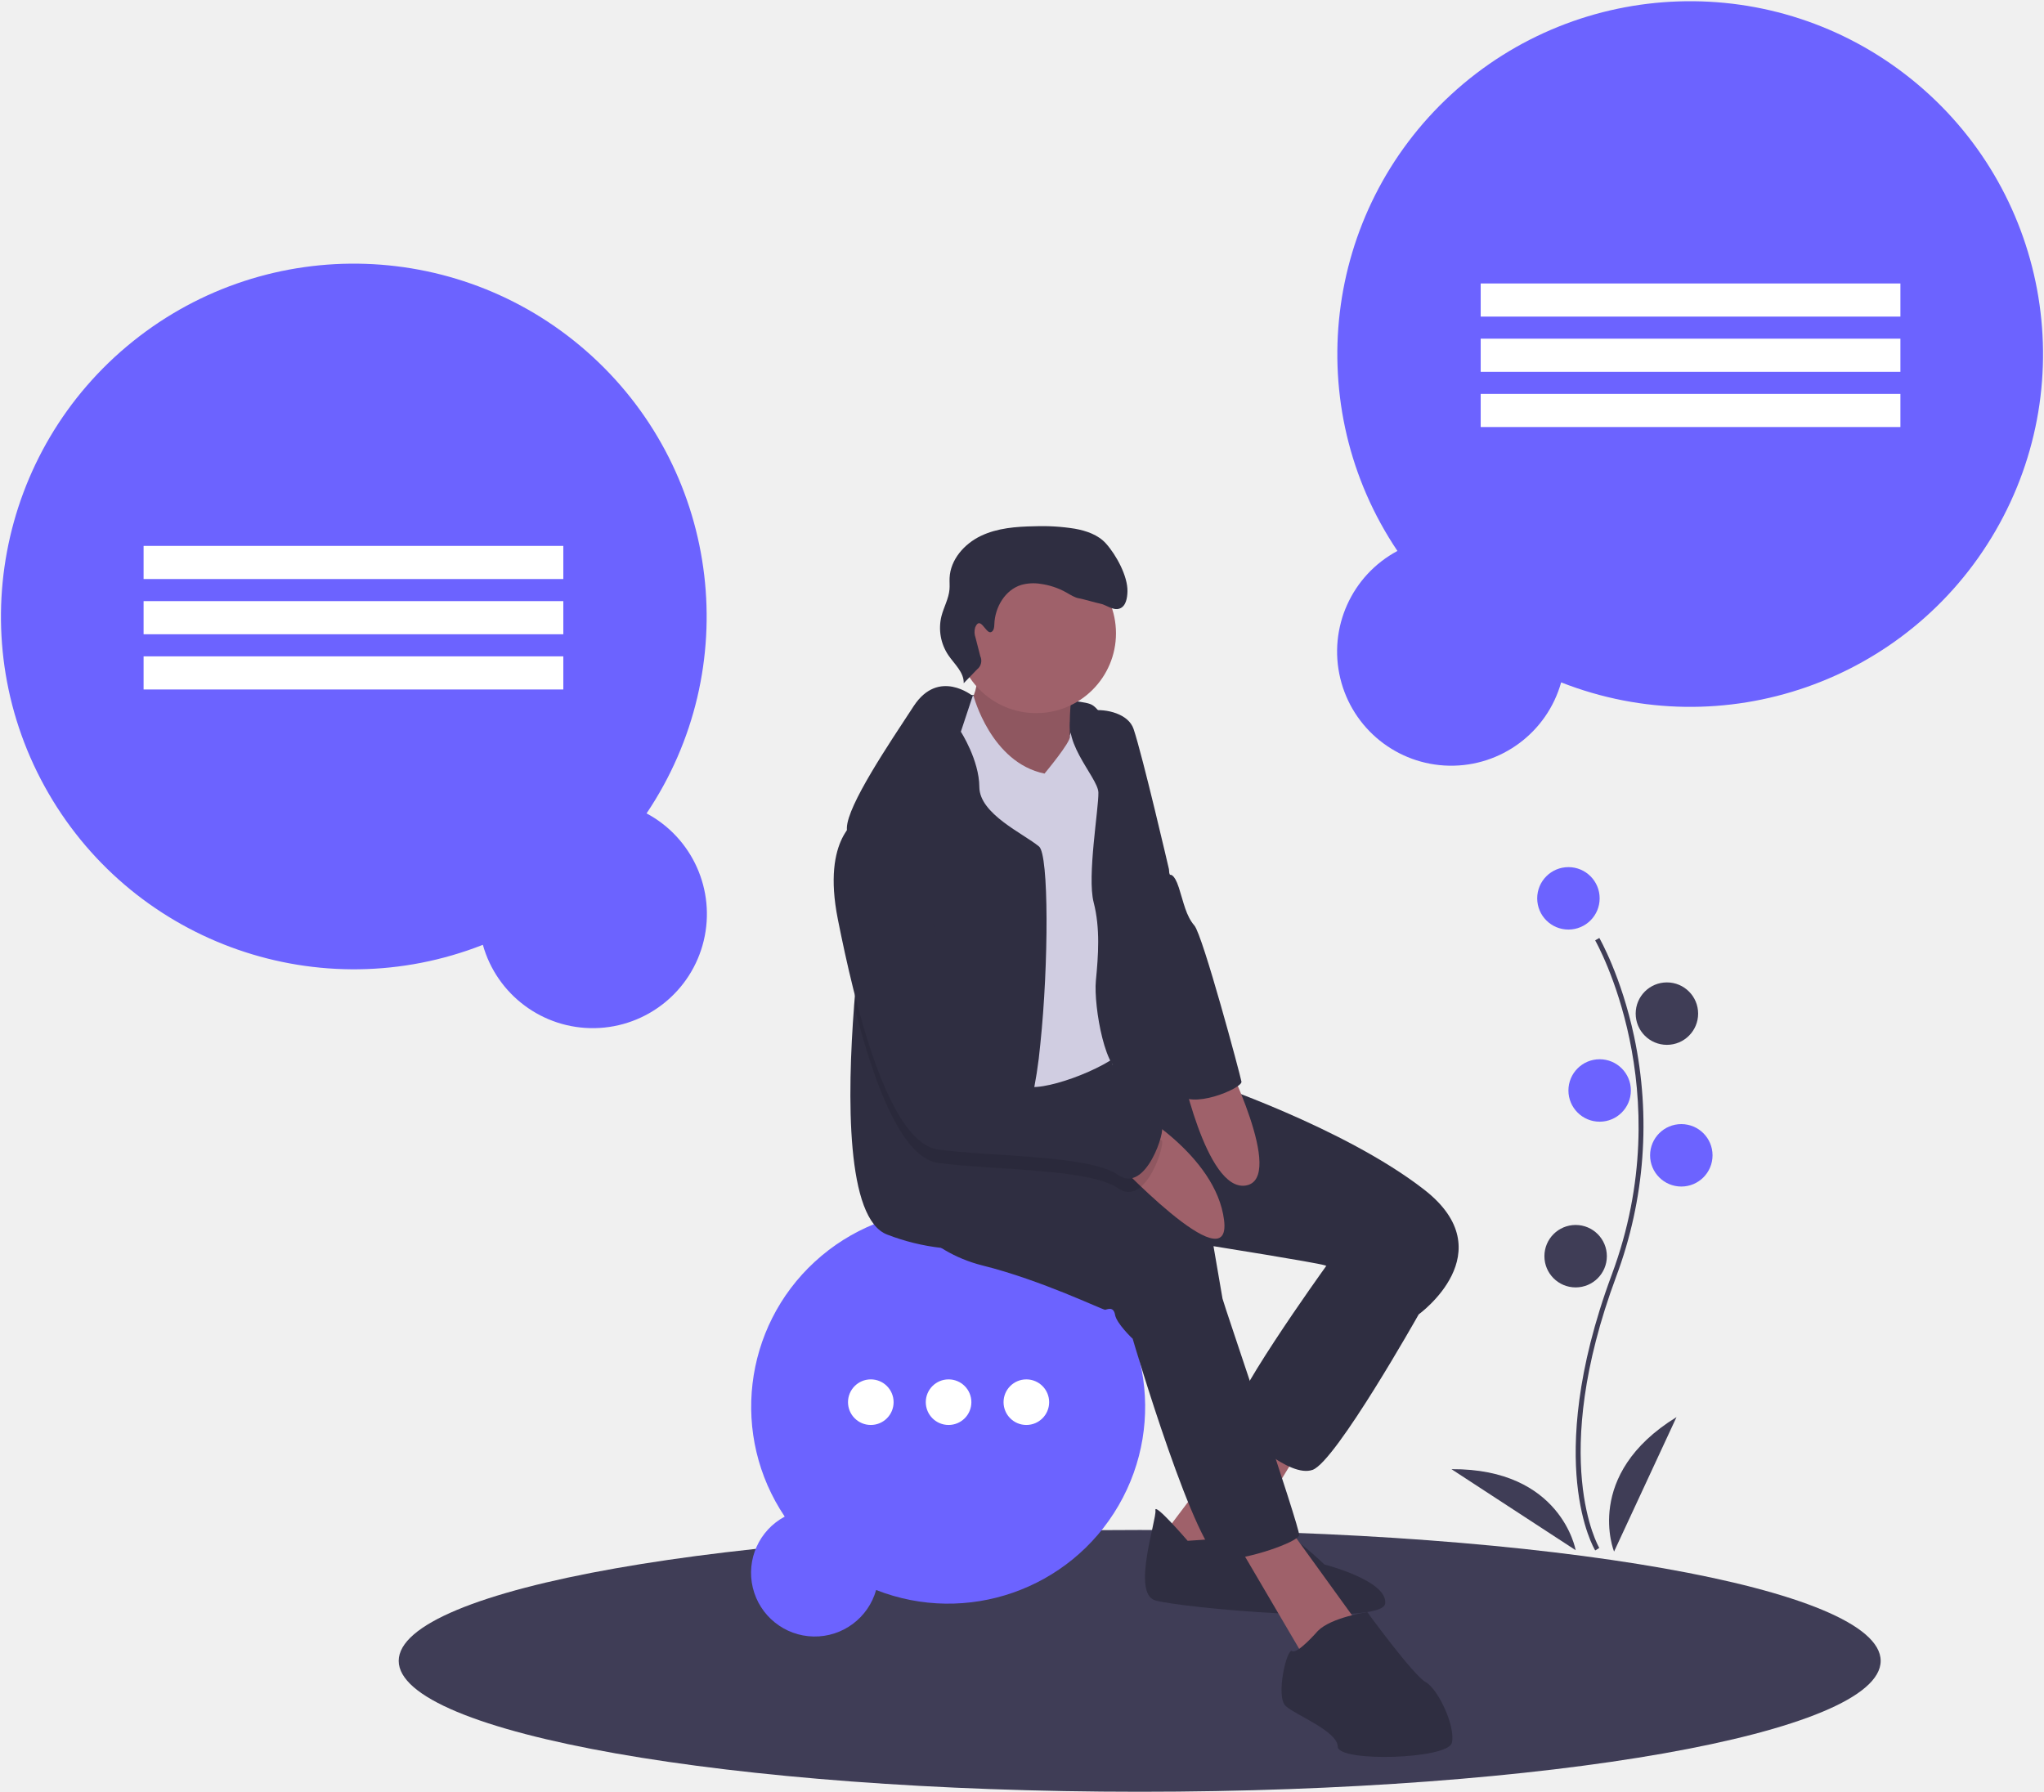
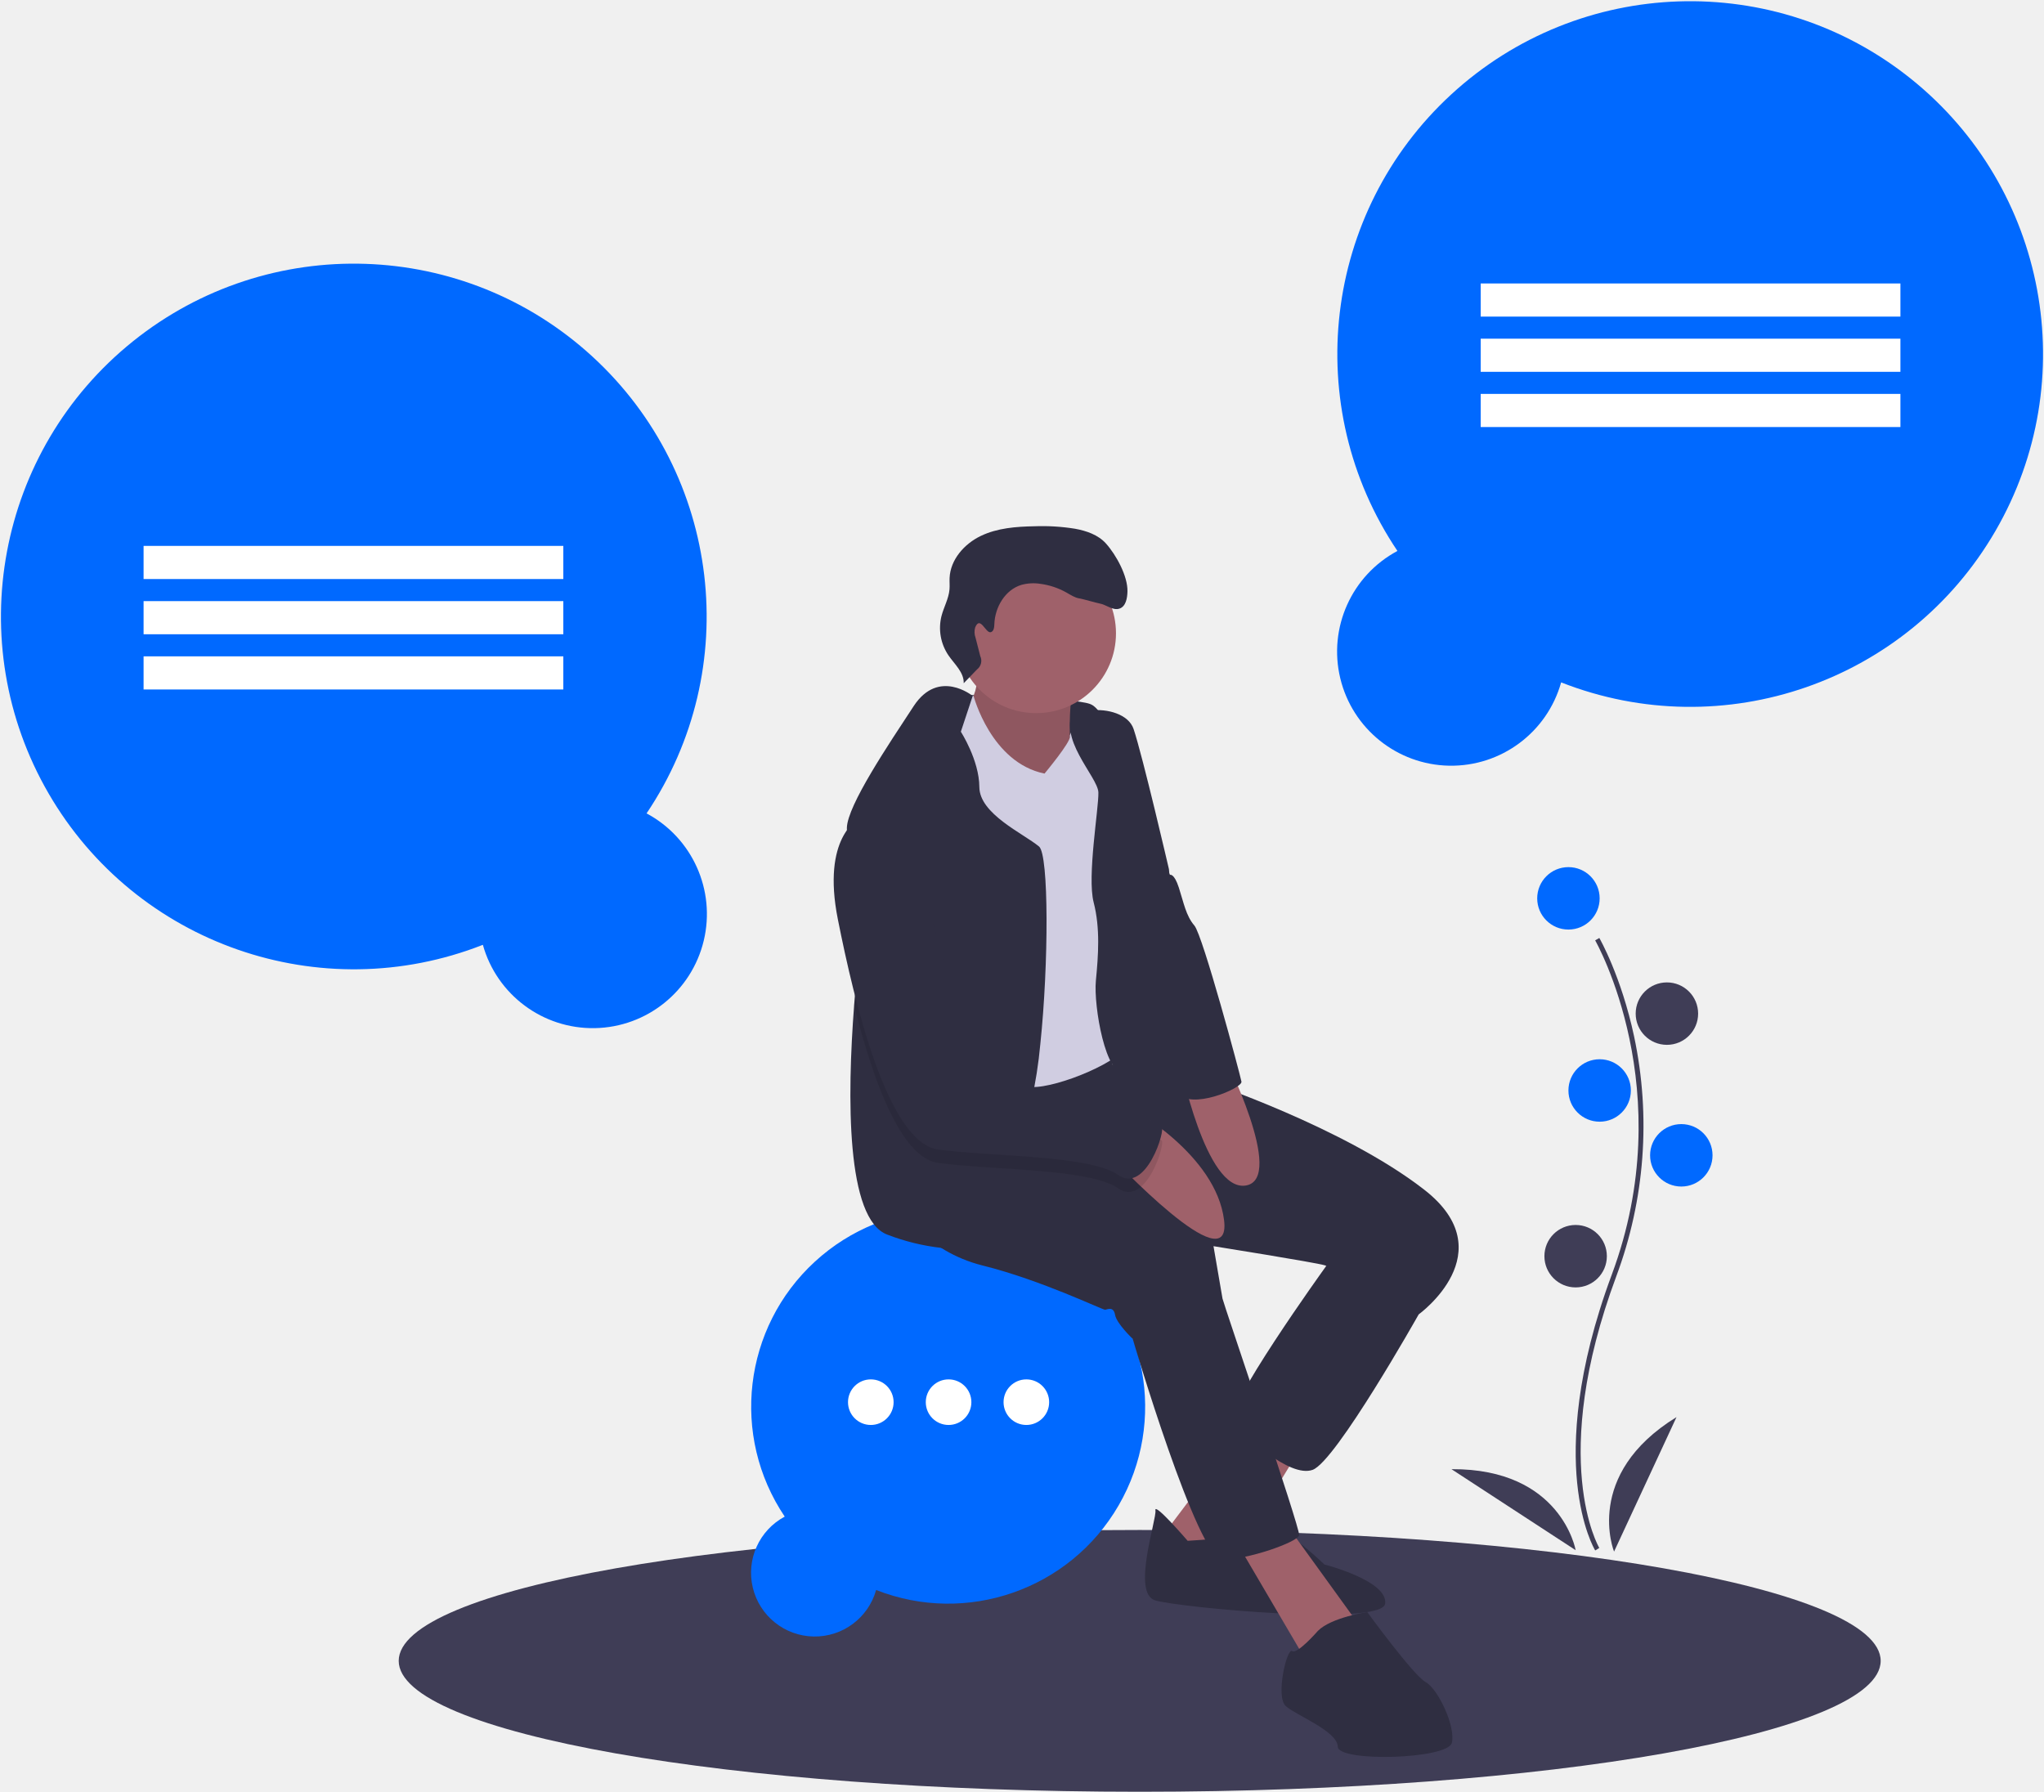
<svg xmlns="http://www.w3.org/2000/svg" id="bafbdcdd-db4a-4743-9ceb-46364dc67d6e" data-name="Layer 1" width="851" height="746.054" viewBox="0 0 851 746.054">
  <ellipse cx="474.5" cy="691.554" rx="308.5" ry="54.5" fill="#3f3d56" />
-   <path d="M443.693,415.653A146.9,146.9,0,1,0,375.535,470.378a47.518,47.518,0,1,0,68.159-54.725Z" transform="translate(-174.5 -76.9729)" fill="#6c63ff" />
+   <path d="M443.693,415.653A146.9,146.9,0,1,0,375.535,470.378a47.518,47.518,0,1,0,68.159-54.725Z" transform="translate(-174.5 -76.9729)" fill="#0069ff" />
  <rect x="59.782" y="227.304" width="174.746" height="13.796" fill="#fff" />
  <rect x="59.782" y="250.297" width="174.746" height="13.796" fill="#fff" />
  <rect x="59.782" y="273.29" width="174.746" height="13.796" fill="#fff" />
-   <path d="M756.307,306.379a146.9,146.9,0,1,1,68.159,54.725,47.518,47.518,0,1,1-68.159-54.725Z" transform="translate(-174.5 -76.9729)" fill="#6c63ff" />
+   <path d="M756.307,306.379a146.9,146.9,0,1,1,68.159,54.725,47.518,47.518,0,1,1-68.159-54.725Z" transform="translate(-174.5 -76.9729)" fill="#0069ff" />
  <rect x="790.973" y="195.003" width="174.746" height="13.796" transform="translate(1582.191 326.829) rotate(-180)" fill="#fff" />
  <rect x="790.973" y="217.996" width="174.746" height="13.796" transform="translate(1582.191 372.8147) rotate(-180)" fill="#fff" />
  <rect x="790.973" y="240.989" width="174.746" height="13.796" transform="translate(1582.191 418.8005) rotate(-180)" fill="#fff" />
-   <path d="M501.213,708.464a82.013,82.013,0,1,1,38.052,30.553,26.529,26.529,0,1,1-38.052-30.553Z" transform="translate(-174.5 -76.9729)" fill="#6c63ff" />
+   <path d="M501.213,708.464a82.013,82.013,0,1,1,38.052,30.553,26.529,26.529,0,1,1-38.052-30.553Z" transform="translate(-174.5 -76.9729)" fill="#0069ff" />
  <circle cx="362.551" cy="583.84" r="9.491" fill="#fff" />
  <circle cx="394.932" cy="583.84" r="9.491" fill="#fff" />
  <circle cx="427.312" cy="583.84" r="9.491" fill="#fff" />
  <path d="M578.936,366.381s42.346,1.151,49.34,3.696,10.121,20.74,10.121,20.74l-32.879,10.334-24.592-1.393-18.508,1.308L572.753,374Z" transform="translate(-174.5 -76.9729)" fill="#2f2e41" />
  <path d="M580.763,352.486s2.786,10.761-3.397,18.38S603.947,405.635,603.947,405.635l17.285-2.971s-3.81-33.064,1.308-41.437S580.763,352.486,580.763,352.486Z" transform="translate(-174.5 -76.9729)" fill="#9f616a" />
  <path d="M580.763,352.486s2.786,10.761-3.397,18.38S603.947,405.635,603.947,405.635l17.285-2.971s-3.81-33.064,1.308-41.437S580.763,352.486,580.763,352.486Z" transform="translate(-174.5 -76.9729)" opacity="0.1" />
  <polygon points="521.22 590.132 483.081 640.709 509.109 655.905 544.931 597.296 521.22 590.132" fill="#9f616a" />
  <path d="M668.968,718.535s-14.044-16.319-13.419-12.68-9.993,34.5-.114,37.485,94.601,10.903,95.766,1.336S725.927,728.414,725.927,728.414s-15.708-15.096-19.19-13.561S668.968,718.535,668.968,718.535Z" transform="translate(-174.5 -76.9729)" fill="#2f2e41" />
  <polygon points="512.663 638.435 543.126 690.333 566.125 677.014 535.407 634.525 512.663 638.435" fill="#9f616a" />
  <path d="M735.252,591.936l-9.041,12.793s-43.1,59.859-38.522,64.692,23.64,23.099,33.334,19.56S765.16,624.261,765.16,624.261l-8.984-35.921Z" transform="translate(-174.5 -76.9729)" fill="#2f2e41" />
  <path d="M549.59,579.826s9.652,18.01,34.116,24.108,50.023,18.565,50.932,18.408,3.483-1.535,4.108,2.104,7.335,9.979,7.335,9.979,27.023,91.829,37.343,91.928,31.529-7.292,31.969-10.178-31.6-96.662-31.913-98.481L679.728,595.86s42.375,6.766,46.327,7.96S765.16,624.261,765.16,624.261s35.836-25.829,2.317-51.913-91.132-45.218-91.132-45.218l-20.669-5.814-18.013-1.075-2.652-10.171-42.662,2.461-44.521,18.892Z" transform="translate(-174.5 -76.9729)" fill="#2f2e41" />
  <circle cx="431.395" cy="263.7" r="33.232" fill="#9f616a" />
  <path d="M575.83,367.383l3.997-.687s7.219,27.795,29.551,32.386c0,0,11.019-13.2,10.549-15.428s8.727-14.111,13.617-7.458-1.194,123.841,2.914,125.945,12.921,4.336,5.828,12.111-35.267,18.238-41.508,14.627-18.991-34.201-24.507-44.493-14.343-45.303-14.343-45.303-11.273-38.338-4.336-47.023S575.83,367.383,575.83,367.383Z" transform="translate(-174.5 -76.9729)" fill="#d0cde1" />
  <path d="M607.635,511.654a189.572,189.572,0,0,1-3.807,24.268c-1.63,6.508-3.527,10.437-5.693,10.27-5.526-.413-8.037,7.691-9.332,17.035-1.384,9.913-1.384,21.221-2.143,25.217-1.005,5.28-7.434,9.31-20.283,8.127a90.659,90.659,0,0,1-22.348-5.481c-17.347-6.307-16.834-57.455-13.931-95.409,1.775-23.263,4.443-41.582,4.443-41.582s-5.269-15.717-6.954-26.49a35.211,35.211,0,0,1-.502-5.95c.257-9.41,17.436-34.839,27.818-50.679,10.393-15.84,24.57-4.22,24.57-4.22l-4.934,14.891s7.647,11.799,7.702,23.029,18.307,19.334,24.86,24.77C611.218,432.866,611.117,478.466,607.635,511.654Z" transform="translate(-174.5 -76.9729)" fill="#2f2e41" />
  <path d="M622.064,372.081s1.198,1.416,6.681.725c6.576-.828,15.618,1.447,17.719,7.726,3.852,11.514,14.713,58.352,14.713,58.352s4.521,53.548,6.553,65.375,1.024,22.303,3.028,28.515-19.787-11.585-27.819-9.268-13.192-27.705-12.182-38.181,1.862-21.863-.924-32.623,2.153-39.24,1.969-45.765S614.092,383.967,622.064,372.081Z" transform="translate(-174.5 -76.9729)" fill="#2f2e41" />
  <path d="M645.578,538.507s35.186,19.196,38.553,46.518S637.069,558.57,637.069,558.57Z" transform="translate(-174.5 -76.9729)" fill="#9f616a" />
  <path d="M665.664,519.132s10.782,54.345,27.577,51.458-9.382-54.585-9.382-54.585Z" transform="translate(-174.5 -76.9729)" fill="#9f616a" />
  <path d="M723.184,756.048s-8.6,9.908-10.732,8.401-7.036,19.005-2.615,22.929,21.45,10.363,21.635,16.887,45.857,5.231,47.492-1.606-5.729-22.431-10.903-25.288-24.306-29.155-24.306-29.155S728.77,750.405,723.184,756.048Z" transform="translate(-174.5 -76.9729)" fill="#2f2e41" />
  <path d="M639.973,571.743c-8.16-5.76-30.943-7.189-51.171-8.517-8.874-.569-17.258-1.127-23.699-2.032-6.207-.86-11.788-6.53-16.744-14.981-7.513-12.804-13.585-32.004-18.262-50.534,1.775-23.263,4.443-41.582,4.443-41.582s-5.269-15.717-6.954-26.49a14.176,14.176,0,0,1,4.487-4.041c21.455-9.209,41.939,81.422,44.54,95.644.045.234.078.458.112.647,1.261,7.323,14.891,13.585,27.103,16.063,7.524,1.529,14.523,1.63,17.749-.357,8.473-5.202,34.527,15.617,36.503,16.209C660.055,552.376,651.694,580.037,639.973,571.743Z" transform="translate(-174.5 -76.9729)" opacity="0.1" />
  <path d="M532.077,417.988s-15.594,7.363-8.742,41.778,20.655,92.923,41.764,95.851,63.143,2.26,74.87,10.547,20.086-19.375,18.11-19.972-28.032-21.408-36.504-16.205-42.815-3.881-44.848-15.707S553.882,408.621,532.077,417.988Z" transform="translate(-174.5 -76.9729)" fill="#2f2e41" />
  <path d="M644.446,401.484l17.138,39.767s1.725-.861,3.73,5.351,2.943,11.67,6.454,15.75,19.134,62.276,19.603,65.005-21.577,12.138-26.503,4.555S644.446,401.484,644.446,401.484Z" transform="translate(-174.5 -76.9729)" fill="#2f2e41" />
  <path d="M586.988,340.21c1.274-.34,1.461-2.031,1.503-3.348.229-7.055,4.477-14.295,11.231-16.349a18.881,18.881,0,0,1,7.959-.438,30.145,30.145,0,0,1,10.778,3.596c1.759.989,3.484,2.18,5.48,2.482,1.318.2,7.023,1.858,8.335,2.092,2.885.513,5.566,3.094,8.334,2.134,2.648-.919,3.235-4.348,3.299-7.15.146-6.385-4.701-15.221-8.97-19.971-3.24-3.604-8.118-5.268-12.886-6.133a85.79,85.79,0,0,0-16.853-1.025c-7.631.136-15.474.725-22.355,4.027s-12.661,9.873-12.991,17.499c-.069,1.588.095,3.183-.038,4.768-.326,3.865-2.378,7.356-3.341,11.113a20.335,20.335,0,0,0,2.84,16.25c2.554,3.758,6.568,7.157,6.42,11.699l5.537-5.737a4.547,4.547,0,0,0,1.352-5.556l-1.96-7.645a6.898,6.898,0,0,1-.17-4.255C582.593,333.07,584.865,340.777,586.988,340.21Z" transform="translate(-174.5 -76.9729)" fill="#2f2e41" />
  <path d="M838.646,722.549c-.229-.375-5.641-9.41-7.517-28.172-1.721-17.213-.614-46.227,14.433-86.698,28.506-76.671-6.569-138.533-6.928-139.149l1.73-1.004c.091.156,9.142,15.929,14.488,41.044a179.061,179.061,0,0,1-7.416,99.807c-28.457,76.54-7.301,112.773-7.084,113.131Z" transform="translate(-174.5 -76.9729)" fill="#3f3d56" />
-   <circle cx="653" cy="374.054" r="13" fill="#6c63ff" />
+   <circle cx="653" cy="374.054" r="13" fill="#0069ff" />
  <circle cx="694" cy="422.054" r="13" fill="#3f3d56" />
-   <circle cx="666" cy="454.054" r="13" fill="#6c63ff" />
-   <circle cx="700" cy="481.054" r="13" fill="#6c63ff" />
+   <circle cx="666" cy="454.054" r="13" fill="#0069ff" />
+   <circle cx="700" cy="481.054" r="13" fill="#0069ff" />
  <circle cx="656" cy="523.054" r="13" fill="#3f3d56" />
  <path d="M846.5,723.027s-13-32,26-56Z" transform="translate(-174.5 -76.9729)" fill="#3f3d56" />
  <path d="M830.512,722.447s-5.916-34.029-51.709-33.738Z" transform="translate(-174.5 -76.9729)" fill="#3f3d56" />
</svg>
